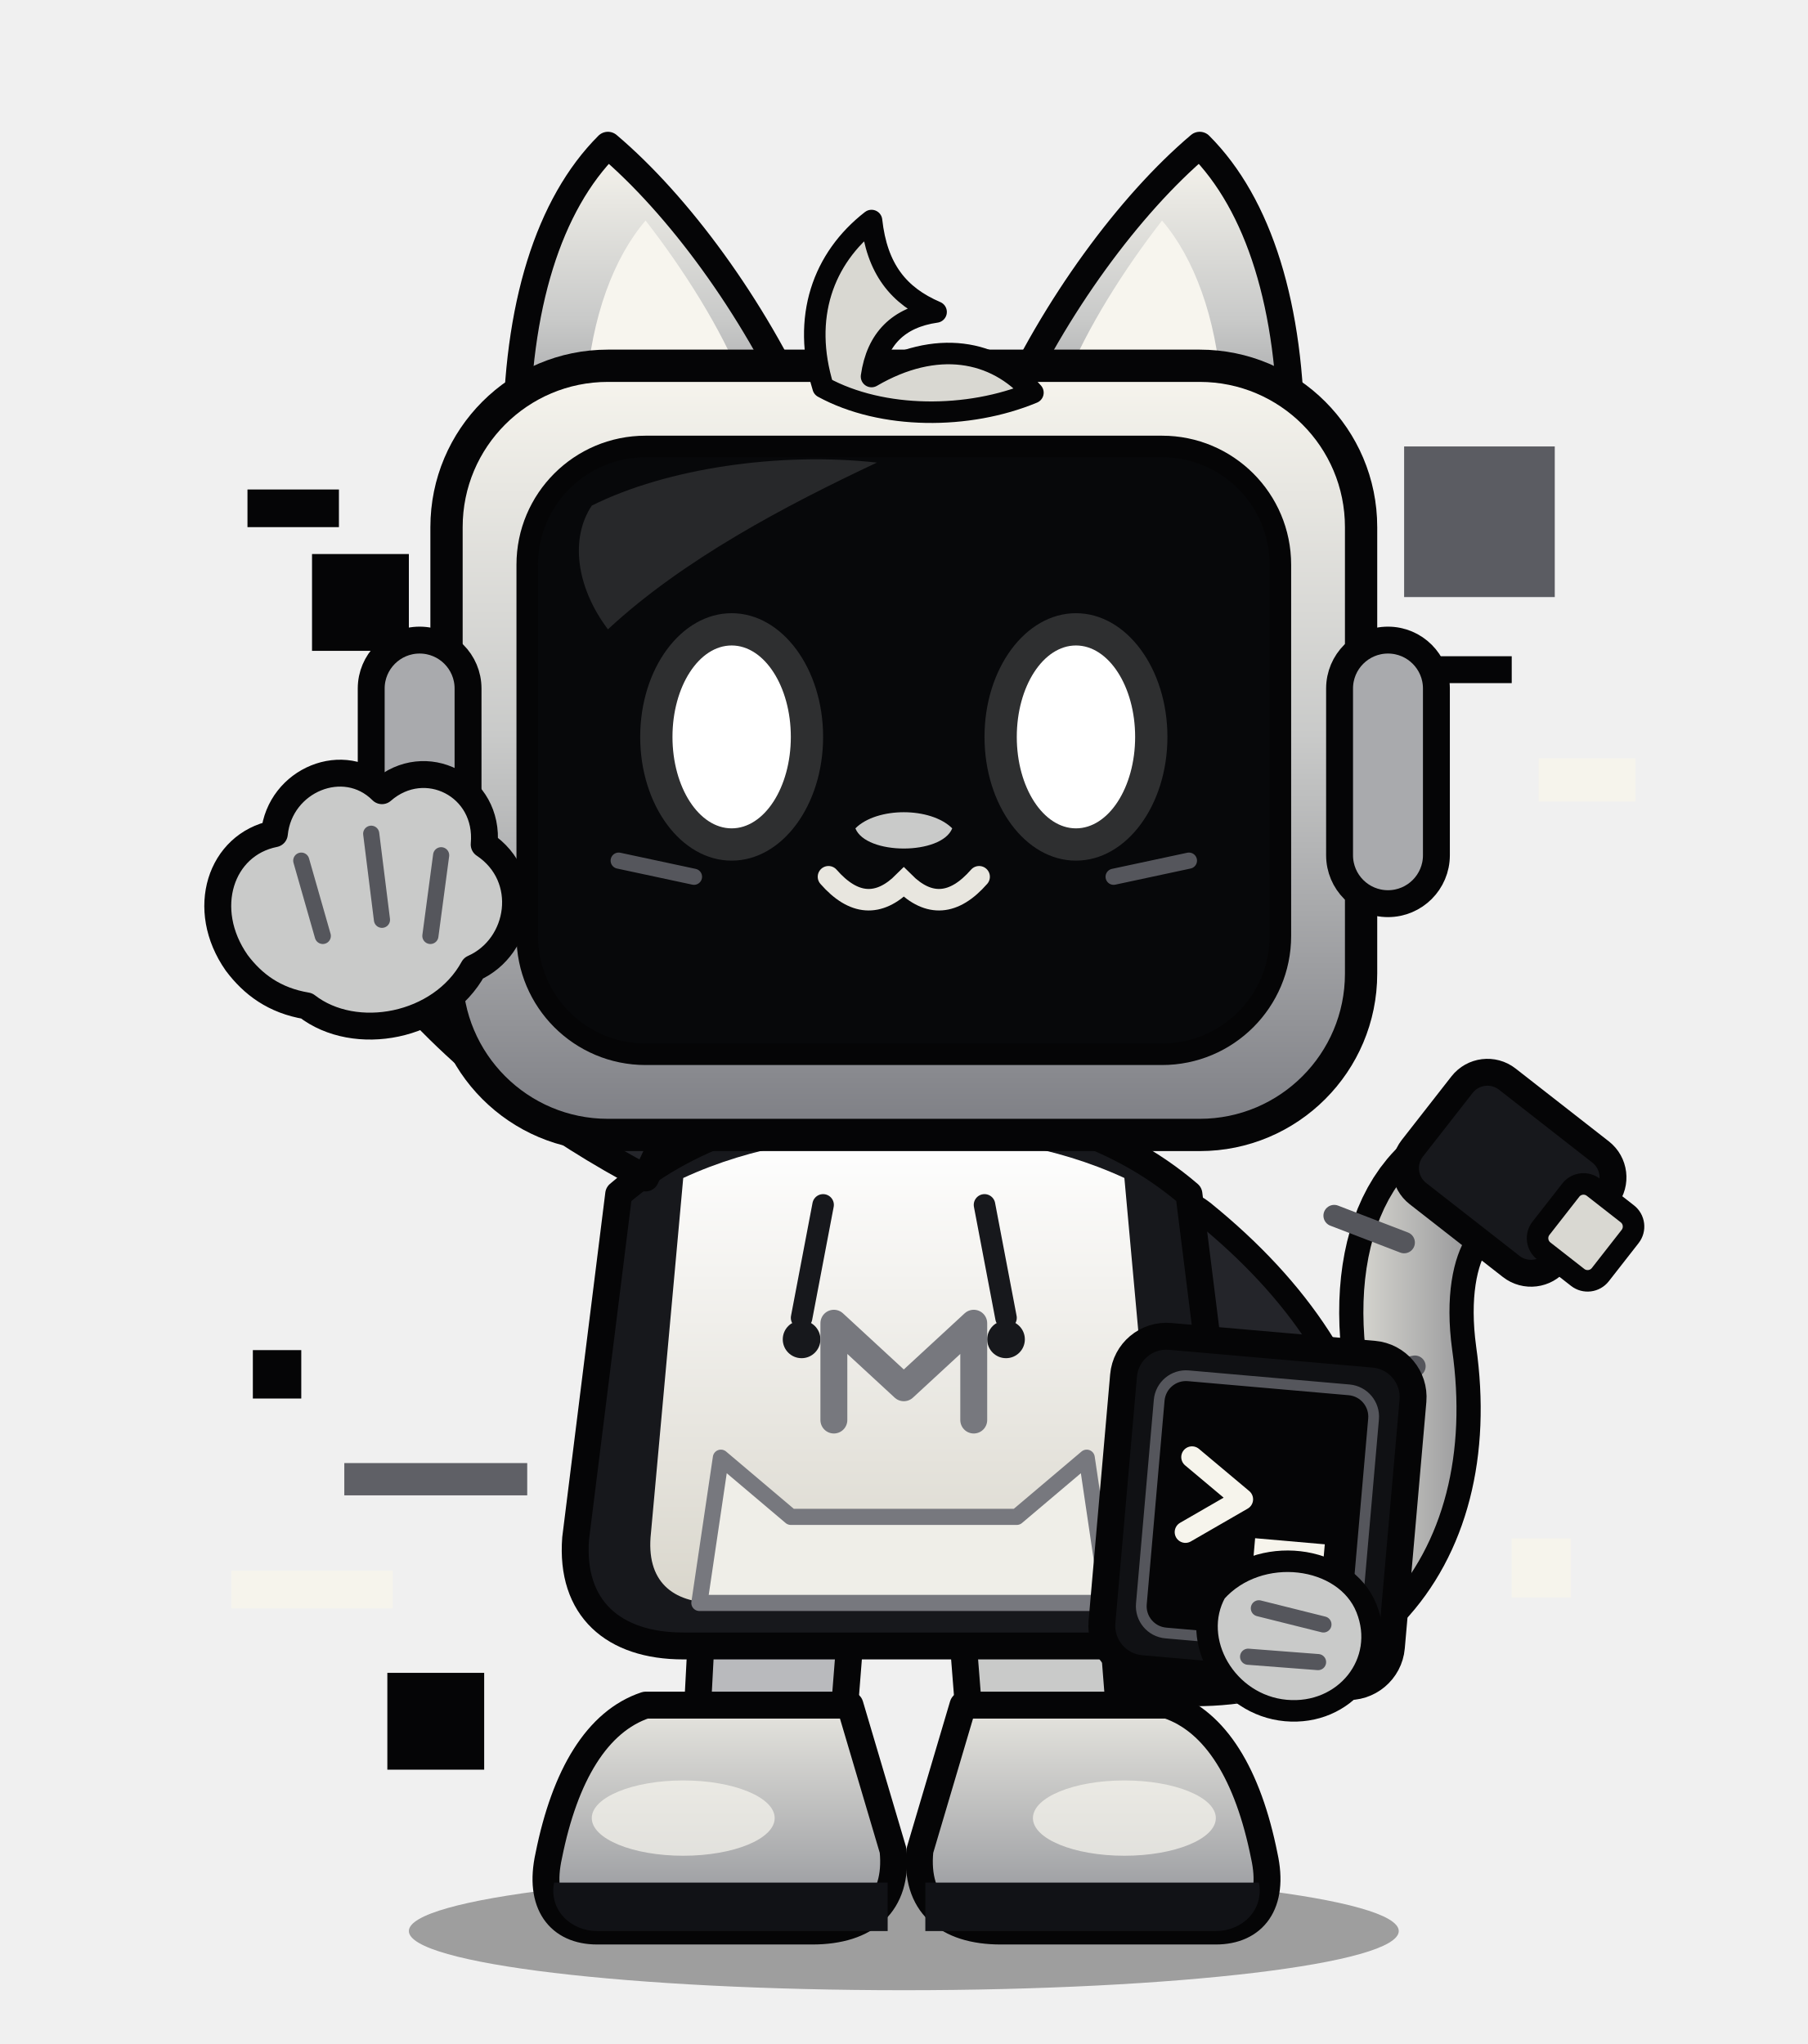
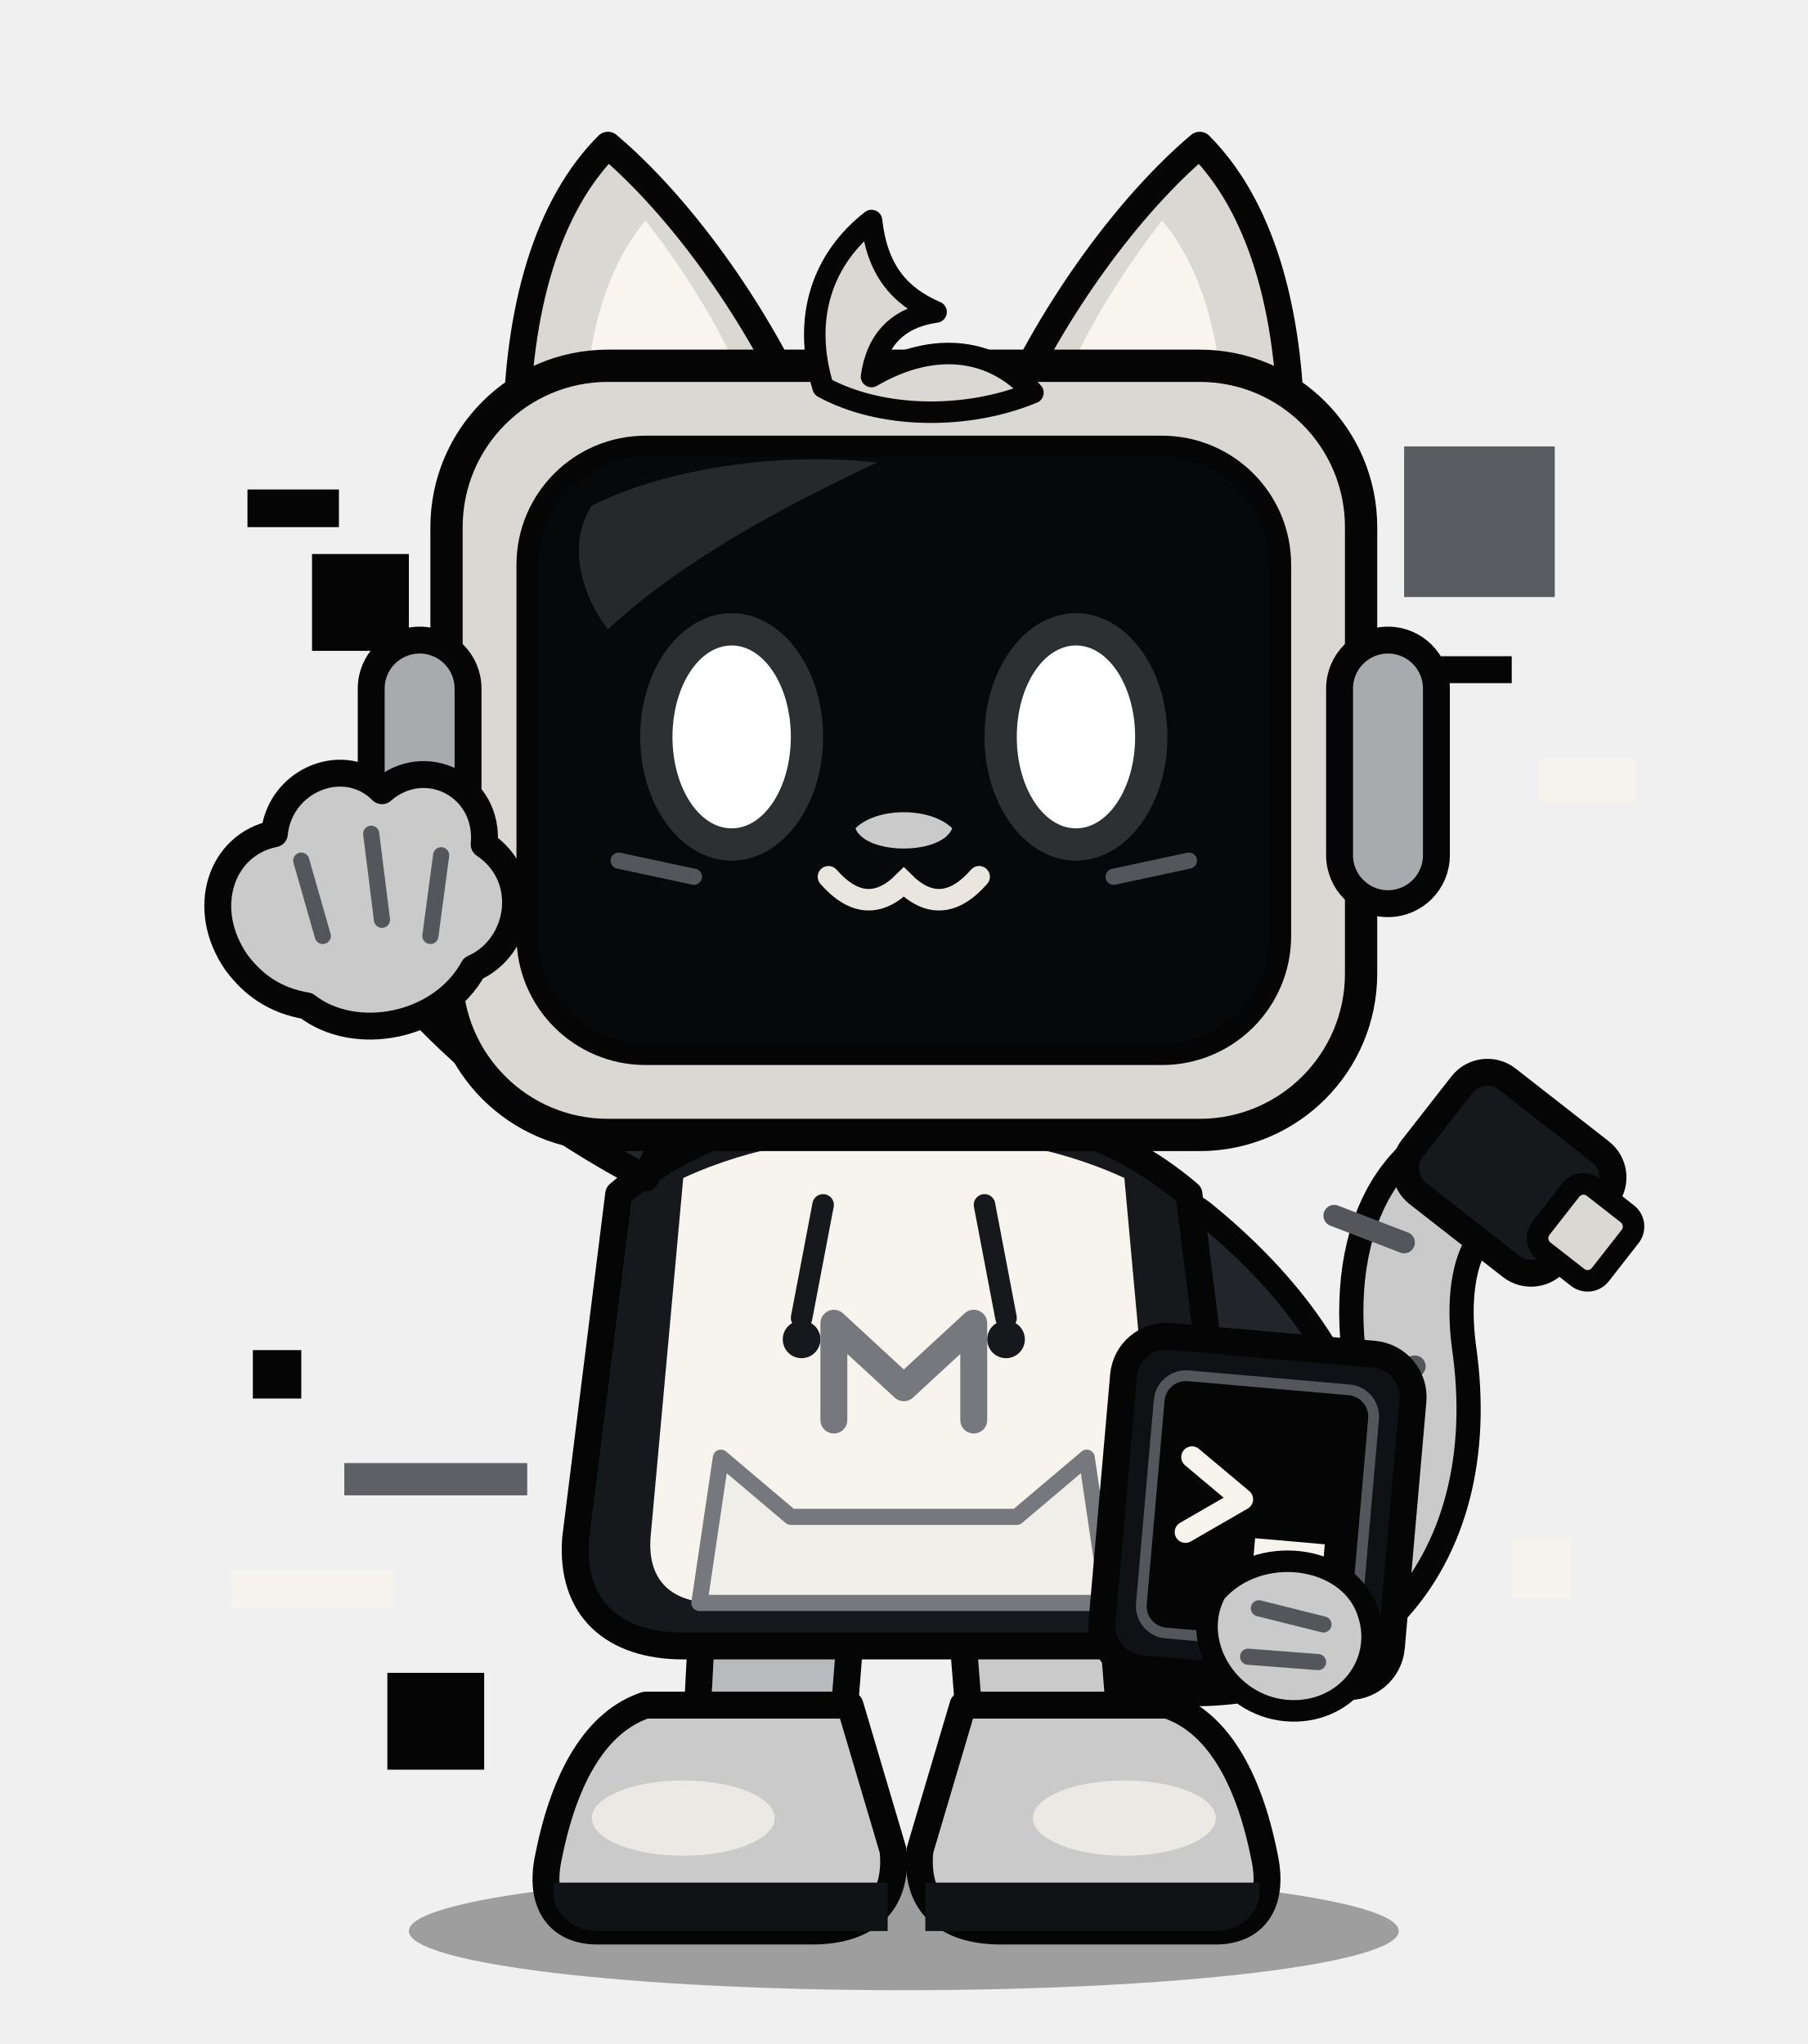
<svg xmlns="http://www.w3.org/2000/svg" class="milelik-sprite" viewBox="-8 0 336 380" role="img" aria-labelledby="spriteTitle spriteDesc" focusable="false">
-   <defs>
-     <linearGradient id="spriteShell" x1="0" y1="0" x2="0" y2="1">
-       <stop offset="0" stop-color="#f7f5ee" />
-       <stop offset=".48" stop-color="#c9cac9" />
-       <stop offset="1" stop-color="#7d7e84" />
-     </linearGradient>
-     <linearGradient id="spriteBody" x1="0" y1="0" x2="0" y2="1">
-       <stop offset="0" stop-color="#ffffff" />
-       <stop offset="1" stop-color="#d9d6cc" />
-     </linearGradient>
-     <linearGradient id="spriteBoot" x1="0" y1="0" x2="0" y2="1">
-       <stop offset="0" stop-color="#e7e6e0" />
-       <stop offset="1" stop-color="#8e9096" />
-     </linearGradient>
-     <linearGradient id="spriteTail" x1="0" y1="0" x2="1" y2="0">
-       <stop offset="0" stop-color="#76777d" />
-       <stop offset=".5" stop-color="#e2e1da" />
-       <stop offset="1" stop-color="#77787e" />
-     </linearGradient>
-   </defs>
  <g class="sprite-pixels" aria-hidden="true">
    <rect x="38" y="91" width="17" height="7" fill="#050506" />
    <rect x="50" y="103" width="18" height="18" fill="#050506" />
    <rect x="63" y="121" width="10" height="10" fill="#f6f4ec" />
    <rect x="253" y="83" width="28" height="28" fill="#5b5c62" />
    <rect x="245" y="122" width="28" height="5" fill="#050506" />
    <rect x="278" y="141" width="18" height="8" fill="#f6f4ec" />
    <rect x="39" y="251" width="9" height="9" fill="#050506" />
    <rect x="56" y="272" width="34" height="6" fill="#5f6066" />
    <rect x="35" y="292" width="30" height="7" fill="#f6f4ec" />
    <rect x="64" y="311" width="18" height="18" fill="#050506" />
    <rect x="273" y="286" width="11" height="11" fill="#f6f4ec" />
  </g>
  <ellipse cx="160" cy="359" rx="92" ry="11" fill="#000" opacity=".34" />
  <path d="M205 304 C238 309 259 287 254 252 C251 230 260 215 276 218" fill="none" stroke="#050506" stroke-width="25" stroke-linecap="round" />
-   <path d="M205 304 C238 309 259 287 254 252 C251 230 260 215 276 218" fill="none" stroke="url(#spriteTail)" stroke-width="16" stroke-linecap="round" />
+   <path d="M205 304 C238 309 259 287 254 252 C251 230 260 215 276 218" fill="none" stroke="#c9cac9" stroke-width="16" stroke-linecap="round" />
  <path d="M226 300 L223 315 M247 281 L238 293 M255 254 L241 257 M253 231 L240 226" stroke="#55565c" stroke-width="4" stroke-linecap="round" />
  <g transform="translate(-24 5) rotate(38 295 215)">
    <rect x="278" y="199" width="34" height="27" rx="6" fill="#17181c" stroke="#050506" stroke-width="5" />
    <rect x="306" y="205" width="14" height="15" rx="3" fill="#d9d8d2" stroke="#050506" stroke-width="4" />
  </g>
  <path d="M123 292 L151 292 L148 330 L121 330 Z" fill="#b9babd" stroke="#050506" stroke-width="5" stroke-linejoin="round" />
  <path d="M170 292 L198 292 L201 330 L173 330 Z" fill="#c9cac9" stroke="#050506" stroke-width="5" stroke-linejoin="round" />
-   <path d="M112 317 L150 317 L158 344 C159 354 153 359 143 359 L103 359 C96 359 92 354 94 345 C97 330 103 320 112 317 Z" fill="url(#spriteBoot)" stroke="#050506" stroke-width="5" stroke-linejoin="round" />
-   <path d="M171 317 L209 317 C218 320 224 330 227 345 C229 354 225 359 218 359 L178 359 C168 359 162 354 163 344 Z" fill="url(#spriteBoot)" stroke="#050506" stroke-width="5" stroke-linejoin="round" />
+   <path d="M112 317 L150 317 L158 344 C159 354 153 359 143 359 L103 359 C96 359 92 354 94 345 C97 330 103 320 112 317 Z" fill="#c9cac9" stroke="#050506" stroke-width="5" stroke-linejoin="round" />
+   <path d="M171 317 L209 317 C218 320 224 330 227 345 C229 354 225 359 218 359 L178 359 C168 359 162 354 163 344 Z" fill="#c9cac9" stroke="#050506" stroke-width="5" stroke-linejoin="round" />
  <path d="M95 350 L157 350 L157 359 L103 359 C98 359 94 355 95 350 Z" fill="#111216" />
  <path d="M164 350 L226 350 C227 355 223 359 218 359 L164 359 Z" fill="#111216" />
  <ellipse cx="119" cy="338" rx="17" ry="7" fill="#f7f5ee" opacity=".72" />
  <ellipse cx="201" cy="338" rx="17" ry="7" fill="#f7f5ee" opacity=".72" />
  <path d="M208 235 C224 248 233 262 236 278" fill="none" stroke="#050506" stroke-width="29" stroke-linecap="round" />
  <path d="M208 235 C224 248 233 262 236 278" fill="none" stroke="#24252a" stroke-width="20" stroke-linecap="round" />
  <path d="M107 222 C121 210 139 205 160 205 C181 205 199 210 213 222 L221 286 C222 299 214 306 201 306 L119 306 C106 306 98 299 99 286 Z" fill="#17181c" stroke="#050506" stroke-width="5" stroke-linejoin="round" />
-   <path d="M119 219 C132 213 146 211 160 211 C174 211 188 213 201 219 L207 285 C208 294 203 298 195 298 L125 298 C117 298 112 294 113 285 Z" fill="url(#spriteBody)" />
+   <path d="M119 219 C132 213 146 211 160 211 C174 211 188 213 201 219 L207 285 C208 294 203 298 195 298 L125 298 C117 298 112 294 113 285 Z" fill="#f6f4ec" />
  <path d="M126 271 L139 282 L181 282 L194 271 L198 298 L122 298 Z" fill="#efeee8" stroke="#77787e" stroke-width="3" stroke-linejoin="round" />
  <path d="M145 224 L141 245 M175 224 L179 245" stroke="#17181c" stroke-width="4" stroke-linecap="round" />
  <circle cx="141" cy="249" r="3.5" fill="#17181c" />
  <circle cx="179" cy="249" r="3.5" fill="#17181c" />
  <path d="M147 264 L147 246 L160 258 L173 246 L173 264" fill="none" stroke="#77787e" stroke-width="5" stroke-linecap="round" stroke-linejoin="round" />
  <path d="M112 219 C95 210 78 198 64 181 L77 165 C90 182 104 193 120 202 Z" fill="#24252a" stroke="#050506" stroke-width="5" stroke-linejoin="round" />
  <path d="M78 176 C90 189 102 199 114 206" fill="none" stroke="#55565c" stroke-width="3" stroke-linecap="round" />
  <g transform="rotate(5 226 278)">
    <rect x="199" y="250" width="54" height="62" rx="8" fill="#101114" stroke="#050506" stroke-width="5" />
    <rect x="206" y="257" width="40" height="48" rx="5" fill="#050506" stroke="#55565c" stroke-width="2" />
    <path d="M213 272 L223 279 L213 286" fill="none" stroke="#f6f4ec" stroke-width="4" stroke-linecap="round" stroke-linejoin="round" />
    <rect x="226" y="286" width="13" height="4" fill="#f6f4ec" />
  </g>
  <path d="M218 296 C226 287 242 289 246 299 C250 309 242 319 231 318 C220 317 213 305 218 296 Z" fill="#c9cac9" stroke="#050506" stroke-width="4" />
  <path d="M226 299 L238 302 M224 308 L237 309" stroke="#55565c" stroke-width="3" stroke-linecap="round" />
-   <path d="M88 82 C88 57 94 38 105 27 C118 38 132 57 141 77 L119 94 C101 94 88 91 88 82 Z" fill="url(#spriteShell)" stroke="#050506" stroke-width="5" stroke-linejoin="round" />
+   <path d="M88 82 C88 57 94 38 105 27 C118 38 132 57 141 77 L119 94 C101 94 88 91 88 82 Z" fill="#d9d8d2" stroke="#050506" stroke-width="5" stroke-linejoin="round" />
  <path d="M101 72 C102 59 106 48 112 41 C119 50 126 61 130 71 C121 79 109 80 101 72 Z" fill="#f7f5ee" />
-   <path d="M232 82 C232 57 226 38 215 27 C202 38 188 57 179 77 L201 94 C219 94 232 91 232 82 Z" fill="url(#spriteShell)" stroke="#050506" stroke-width="5" stroke-linejoin="round" />
+   <path d="M232 82 C232 57 226 38 215 27 C202 38 188 57 179 77 L201 94 C219 94 232 91 232 82 Z" fill="#d9d8d2" stroke="#050506" stroke-width="5" stroke-linejoin="round" />
  <path d="M219 72 C218 59 214 48 208 41 C201 50 194 61 190 71 C199 79 211 80 219 72 Z" fill="#f7f5ee" />
-   <rect x="75" y="68" width="170" height="143" rx="30" fill="url(#spriteShell)" stroke="#050506" stroke-width="6" />
+   <rect x="75" y="68" width="170" height="143" rx="30" fill="#d9d8d2" stroke="#050506" stroke-width="6" />
  <rect x="61" y="119" width="18" height="49" rx="9" fill="#a9aaad" stroke="#050506" stroke-width="5" />
  <rect x="241" y="119" width="18" height="49" rx="9" fill="#a9aaad" stroke="#050506" stroke-width="5" />
  <g transform="translate(5 22)">
    <path d="M31 157 C24 147 28 135 38 133 C39 123 51 118 58 125 C66 118 78 124 77 135 C86 141 84 154 75 158 C69 169 53 172 44 165 C38 164 34 161 31 157 Z" fill="#c9cac9" stroke="#050506" stroke-width="5" stroke-linejoin="round" />
    <path d="M43 138 L47 152 M56 133 L58 149 M69 137 L67 152" stroke="#55565c" stroke-width="3" stroke-linecap="round" />
  </g>
  <path d="M145 72 C141 59 145 48 154 41 C155 50 159 55 166 58 C159 59 155 63 154 70 C166 63 177 65 184 73 C172 78 156 78 145 72 Z" fill="#d9d8d2" stroke="#050506" stroke-width="4" stroke-linejoin="round" />
  <rect class="sprite-face" x="90" y="83" width="140" height="113" rx="22" fill="#07080a" stroke="#050506" stroke-width="4" />
  <path d="M102 94 C116 87 137 84 155 86 C138 94 119 104 105 117 C99 109 98 100 102 94 Z" fill="#fff" opacity=".13" />
  <g class="sprite-eye sprite-eye-left">
    <ellipse cx="128" cy="137" rx="17" ry="23" fill="#fff" opacity=".16" />
    <ellipse cx="128" cy="137" rx="11" ry="17" fill="#fff" />
  </g>
  <g class="sprite-eye sprite-eye-right">
    <ellipse cx="192" cy="137" rx="17" ry="23" fill="#fff" opacity=".16" />
    <ellipse cx="192" cy="137" rx="11" ry="17" fill="#fff" />
  </g>
  <path d="M151 154 C155 150 165 150 169 154 C167 159 153 159 151 154 Z" fill="#c9cac9" />
  <path class="sprite-mouth" d="M146 163 Q153 171 160 164 Q167 171 174 163" fill="none" stroke="#e8e6df" stroke-width="4" stroke-linecap="round" />
  <path d="M107 160 L121 163 M199 163 L213 160" stroke="#55565c" stroke-width="3" stroke-linecap="round" />
</svg>
